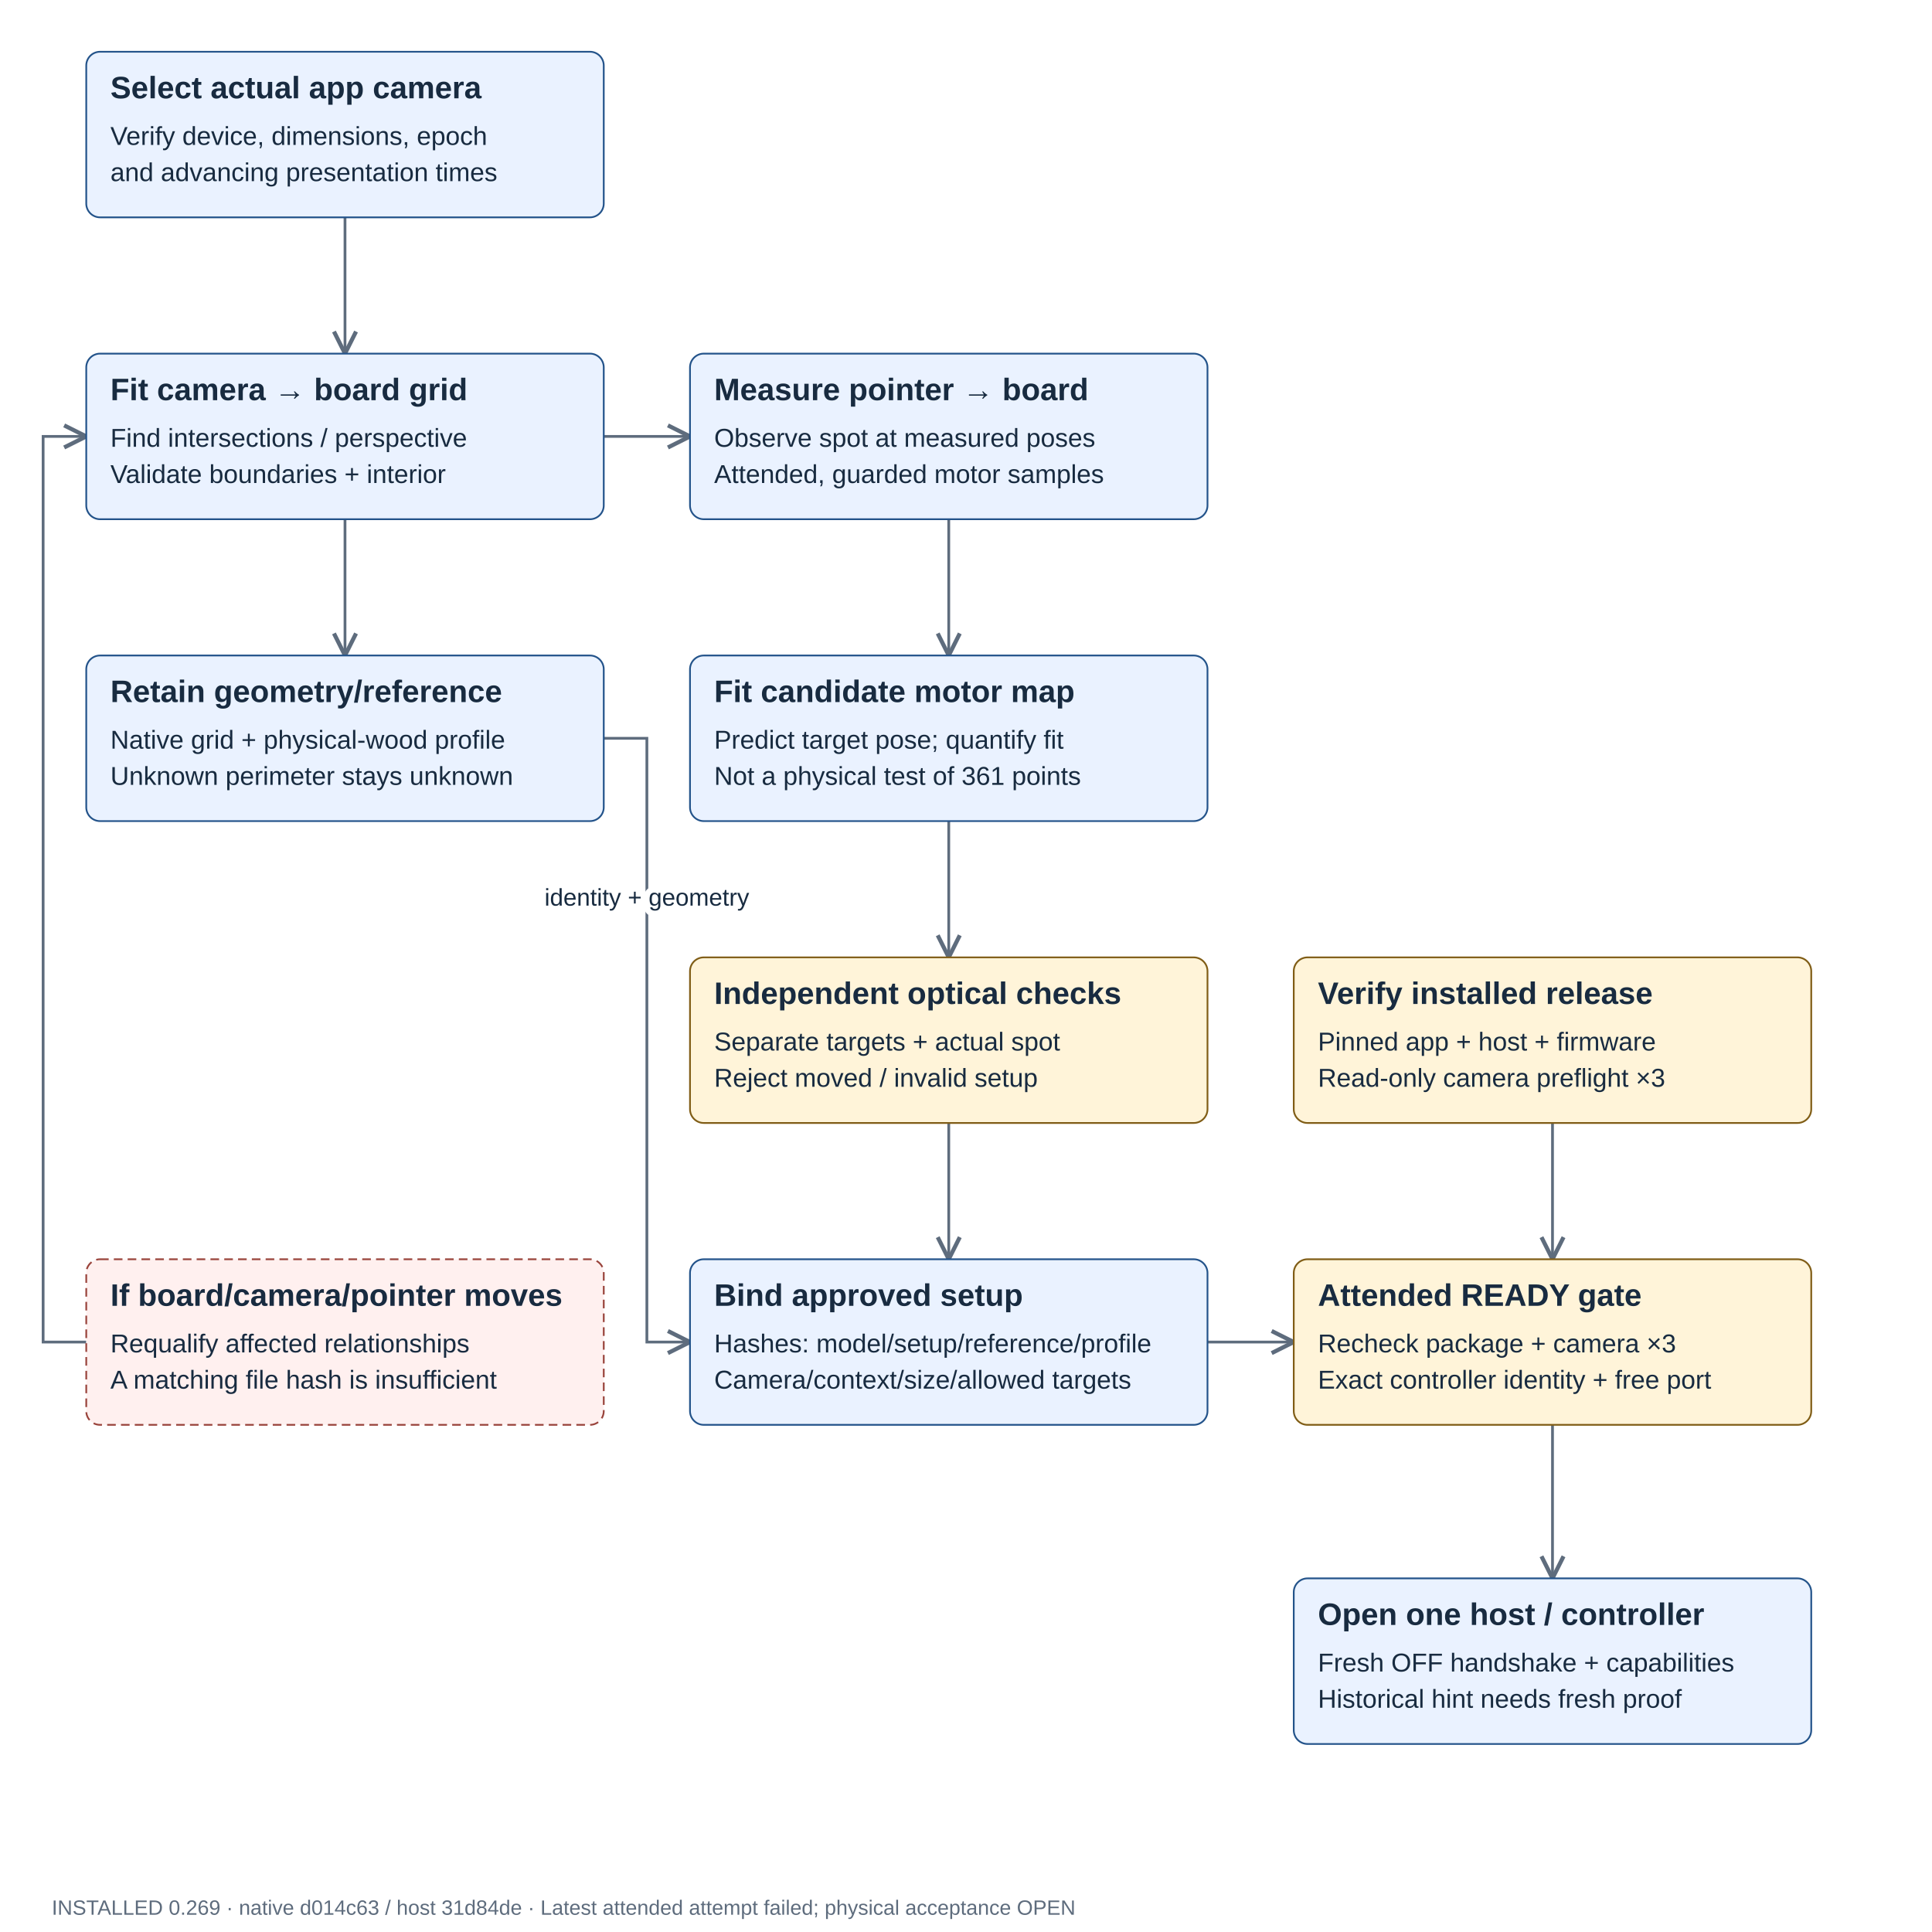
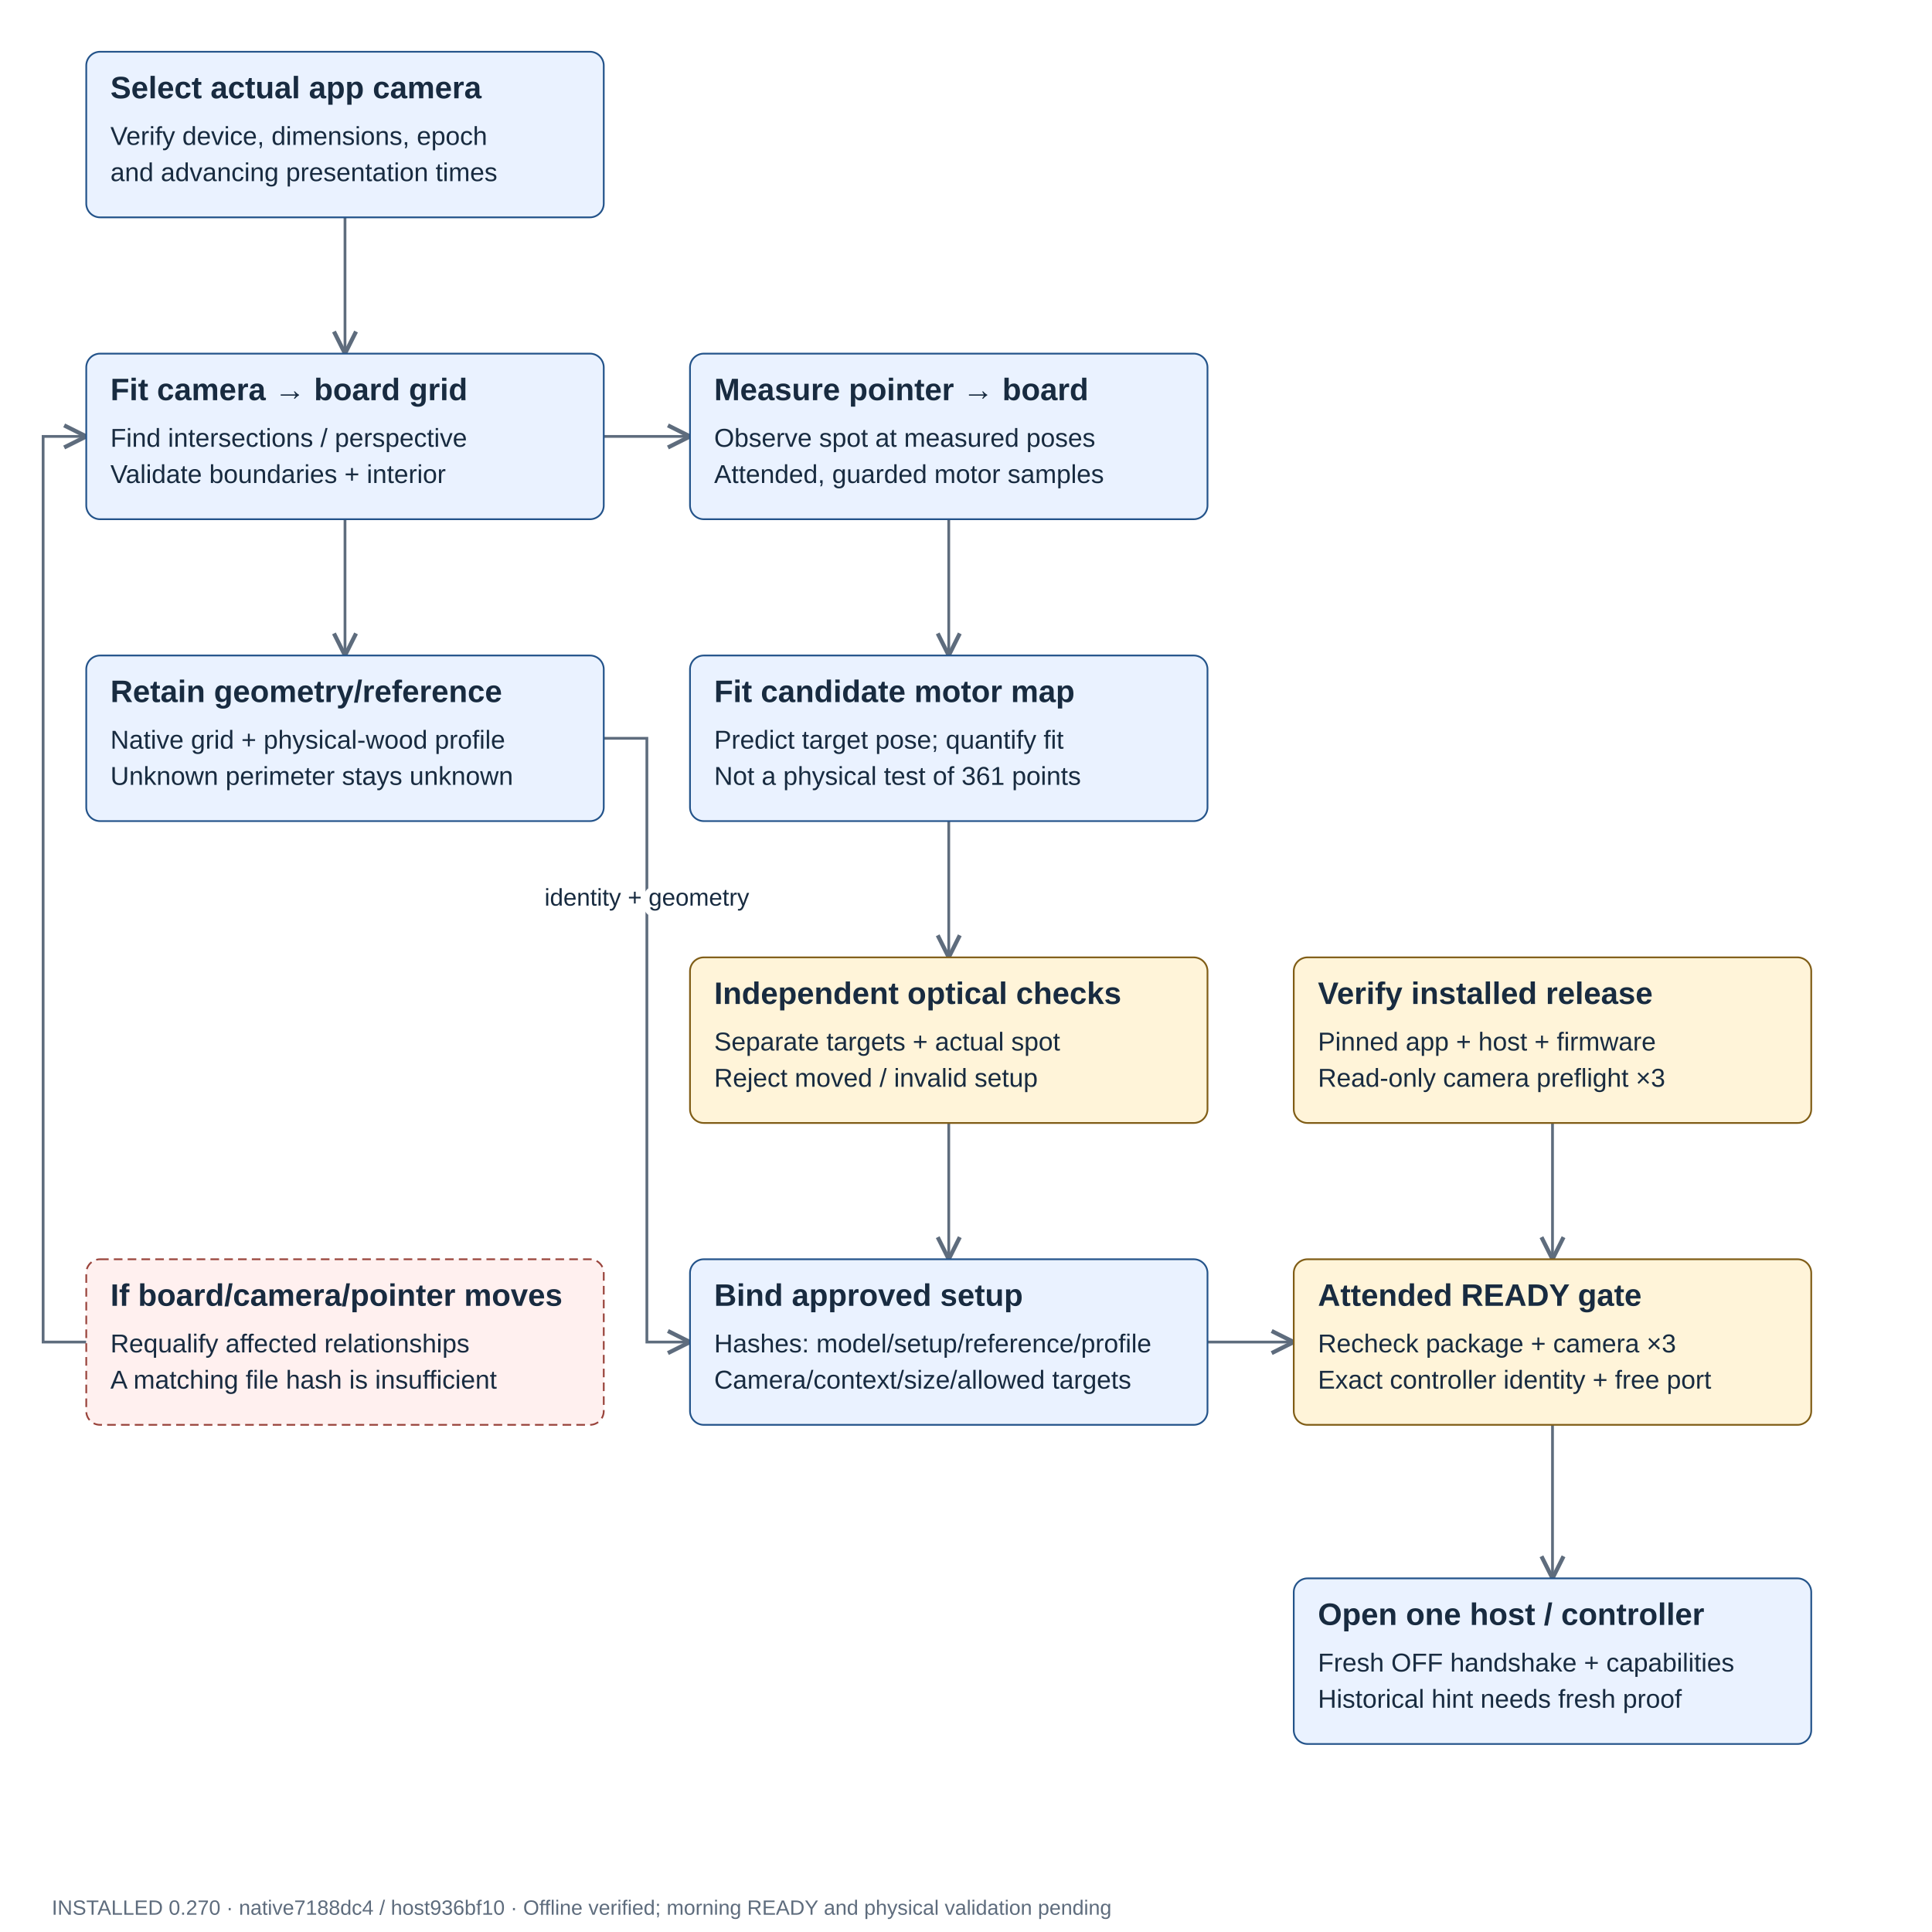
<svg xmlns="http://www.w3.org/2000/svg" viewBox="0 0 1120 1120" width="1120" height="1120" role="img" aria-labelledby="calibration-title calibration-desc">
  <defs>
    <marker id="arrow" markerWidth="10" markerHeight="10" refX="9" refY="5" orient="auto-start-reverse">
      <path d="M 1 1 L 9 5 L 1 9" fill="none" stroke="#5e6c7d" stroke-width="1.5" />
    </marker>
  </defs>
  <style>text{font-family:Arial,Helvetica,sans-serif;fill:#182b40}.edge-label{font-size:14px;paint-order:stroke;stroke:#fff;stroke-width:7px;stroke-linejoin:round}.node-title{font-size:18px;font-weight:600}.node-body{font-size:15px}</style>
  <rect width="100%" height="100%" fill="#fff" />
  <polyline points="200.0,126.0 200.0,205.0" fill="none" stroke="#5e6c7d" stroke-width="1.6" marker-end="url(#arrow)" />
  <polyline points="200.0,301.0 200.0,380.0" fill="none" stroke="#5e6c7d" stroke-width="1.6" marker-end="url(#arrow)" />
  <polyline points="350.0,253.0 400.0,253.0" fill="none" stroke="#5e6c7d" stroke-width="1.6" marker-end="url(#arrow)" />
  <polyline points="550.0,301.0 550.0,380.0" fill="none" stroke="#5e6c7d" stroke-width="1.6" marker-end="url(#arrow)" />
  <polyline points="550.0,476.0 550.0,555.0" fill="none" stroke="#5e6c7d" stroke-width="1.6" marker-end="url(#arrow)" />
  <polyline points="550.0,651.0 550.0,730.0" fill="none" stroke="#5e6c7d" stroke-width="1.6" marker-end="url(#arrow)" />
  <polyline points="700.0,778.0 750.0,778.0" fill="none" stroke="#5e6c7d" stroke-width="1.6" marker-end="url(#arrow)" />
  <polyline points="900.0,651.0 900.0,730.0" fill="none" stroke="#5e6c7d" stroke-width="1.6" marker-end="url(#arrow)" />
  <polyline points="900.0,826.0 900.0,915.0" fill="none" stroke="#5e6c7d" stroke-width="1.6" marker-end="url(#arrow)" />
  <polyline points="350.0,428.0 375,428 375,778 400.0,778.0" fill="none" stroke="#5e6c7d" stroke-width="1.6" marker-end="url(#arrow)" />
  <text class="edge-label" x="375.0" y="525.0" text-anchor="middle">identity + geometry</text>
  <polyline points="50.0,778.0 25,778 25,253 50.0,253.0" fill="none" stroke="#5e6c7d" stroke-width="1.6" marker-end="url(#arrow)" />
  <g data-node="select">
    <rect x="50" y="30" width="300" height="96" rx="8" fill="#eaf2ff" stroke="#23538a" />
    <text class="node-title" x="64" y="57">Select actual app camera</text>
    <text class="node-body" x="64" y="84">Verify device, dimensions, epoch</text>
    <text class="node-body" x="64" y="105">and advancing presentation times</text>
  </g>
  <g data-node="grid">
    <rect x="50" y="205" width="300" height="96" rx="8" fill="#eaf2ff" stroke="#23538a" />
    <text class="node-title" x="64" y="232">Fit camera → board grid</text>
    <text class="node-body" x="64" y="259">Find intersections / perspective</text>
    <text class="node-body" x="64" y="280">Validate boundaries + interior</text>
  </g>
  <g data-node="ref">
    <rect x="50" y="380" width="300" height="96" rx="8" fill="#eaf2ff" stroke="#23538a" />
    <text class="node-title" x="64" y="407">Retain geometry/reference</text>
    <text class="node-body" x="64" y="434">Native grid + physical-wood profile</text>
    <text class="node-body" x="64" y="455">Unknown perimeter stays unknown</text>
  </g>
  <g data-node="measure">
    <rect x="400" y="205" width="300" height="96" rx="8" fill="#eaf2ff" stroke="#23538a" />
    <text class="node-title" x="414" y="232">Measure pointer → board</text>
    <text class="node-body" x="414" y="259">Observe spot at measured poses</text>
    <text class="node-body" x="414" y="280">Attended, guarded motor samples</text>
  </g>
  <g data-node="fit">
    <rect x="400" y="380" width="300" height="96" rx="8" fill="#eaf2ff" stroke="#23538a" />
    <text class="node-title" x="414" y="407">Fit candidate motor map</text>
    <text class="node-body" x="414" y="434">Predict target pose; quantify fit</text>
    <text class="node-body" x="414" y="455">Not a physical test of 361 points</text>
  </g>
  <g data-node="check">
    <rect x="400" y="555" width="300" height="96" rx="8" fill="#fff4d9" stroke="#805d16" />
    <text class="node-title" x="414" y="582">Independent optical checks</text>
    <text class="node-body" x="414" y="609">Separate targets + actual spot</text>
    <text class="node-body" x="414" y="630">Reject moved / invalid setup</text>
  </g>
  <g data-node="bind">
    <rect x="400" y="730" width="300" height="96" rx="8" fill="#eaf2ff" stroke="#23538a" />
    <text class="node-title" x="414" y="757">Bind approved setup</text>
    <text class="node-body" x="414" y="784">Hashes: model/setup/reference/profile</text>
    <text class="node-body" x="414" y="805">Camera/context/size/allowed targets</text>
  </g>
  <g data-node="verify">
    <rect x="750" y="555" width="300" height="96" rx="8" fill="#fff4d9" stroke="#805d16" />
    <text class="node-title" x="764" y="582">Verify installed release</text>
    <text class="node-body" x="764" y="609">Pinned app + host + firmware</text>
    <text class="node-body" x="764" y="630">Read-only camera preflight ×3</text>
  </g>
  <g data-node="ready">
    <rect x="750" y="730" width="300" height="96" rx="8" fill="#fff4d9" stroke="#805d16" />
    <text class="node-title" x="764" y="757">Attended READY gate</text>
    <text class="node-body" x="764" y="784">Recheck package + camera ×3</text>
    <text class="node-body" x="764" y="805">Exact controller identity + free port</text>
  </g>
  <g data-node="launch">
    <rect x="750" y="915" width="300" height="96" rx="8" fill="#eaf2ff" stroke="#23538a" />
    <text class="node-title" x="764" y="942">Open one host / controller</text>
    <text class="node-body" x="764" y="969">Fresh OFF handshake + capabilities</text>
    <text class="node-body" x="764" y="990">Historical hint needs fresh proof</text>
  </g>
  <g data-node="moved">
    <rect x="50" y="730" width="300" height="96" rx="8" fill="#fff0ef" stroke="#99433b" stroke-dasharray="5 3" />
    <text class="node-title" x="64" y="757">If board/camera/pointer moves</text>
    <text class="node-body" x="64" y="784">Requalify affected relationships</text>
    <text class="node-body" x="64" y="805">A matching file hash is insufficient</text>
  </g>
-   <text x="30" y="1110" style="font-size:12px;fill:#5e6c7d">INSTALLED 0.269 · native d014c63 / host 31d84de · Latest attended attempt failed; physical acceptance OPEN</text>
+   <text x="30" y="1110" style="font-size:12px;fill:#5e6c7d">INSTALLED 0.270 · native7188dc4 / host936bf10 · Offline verified; morning READY and physical validation pending</text>
</svg>
